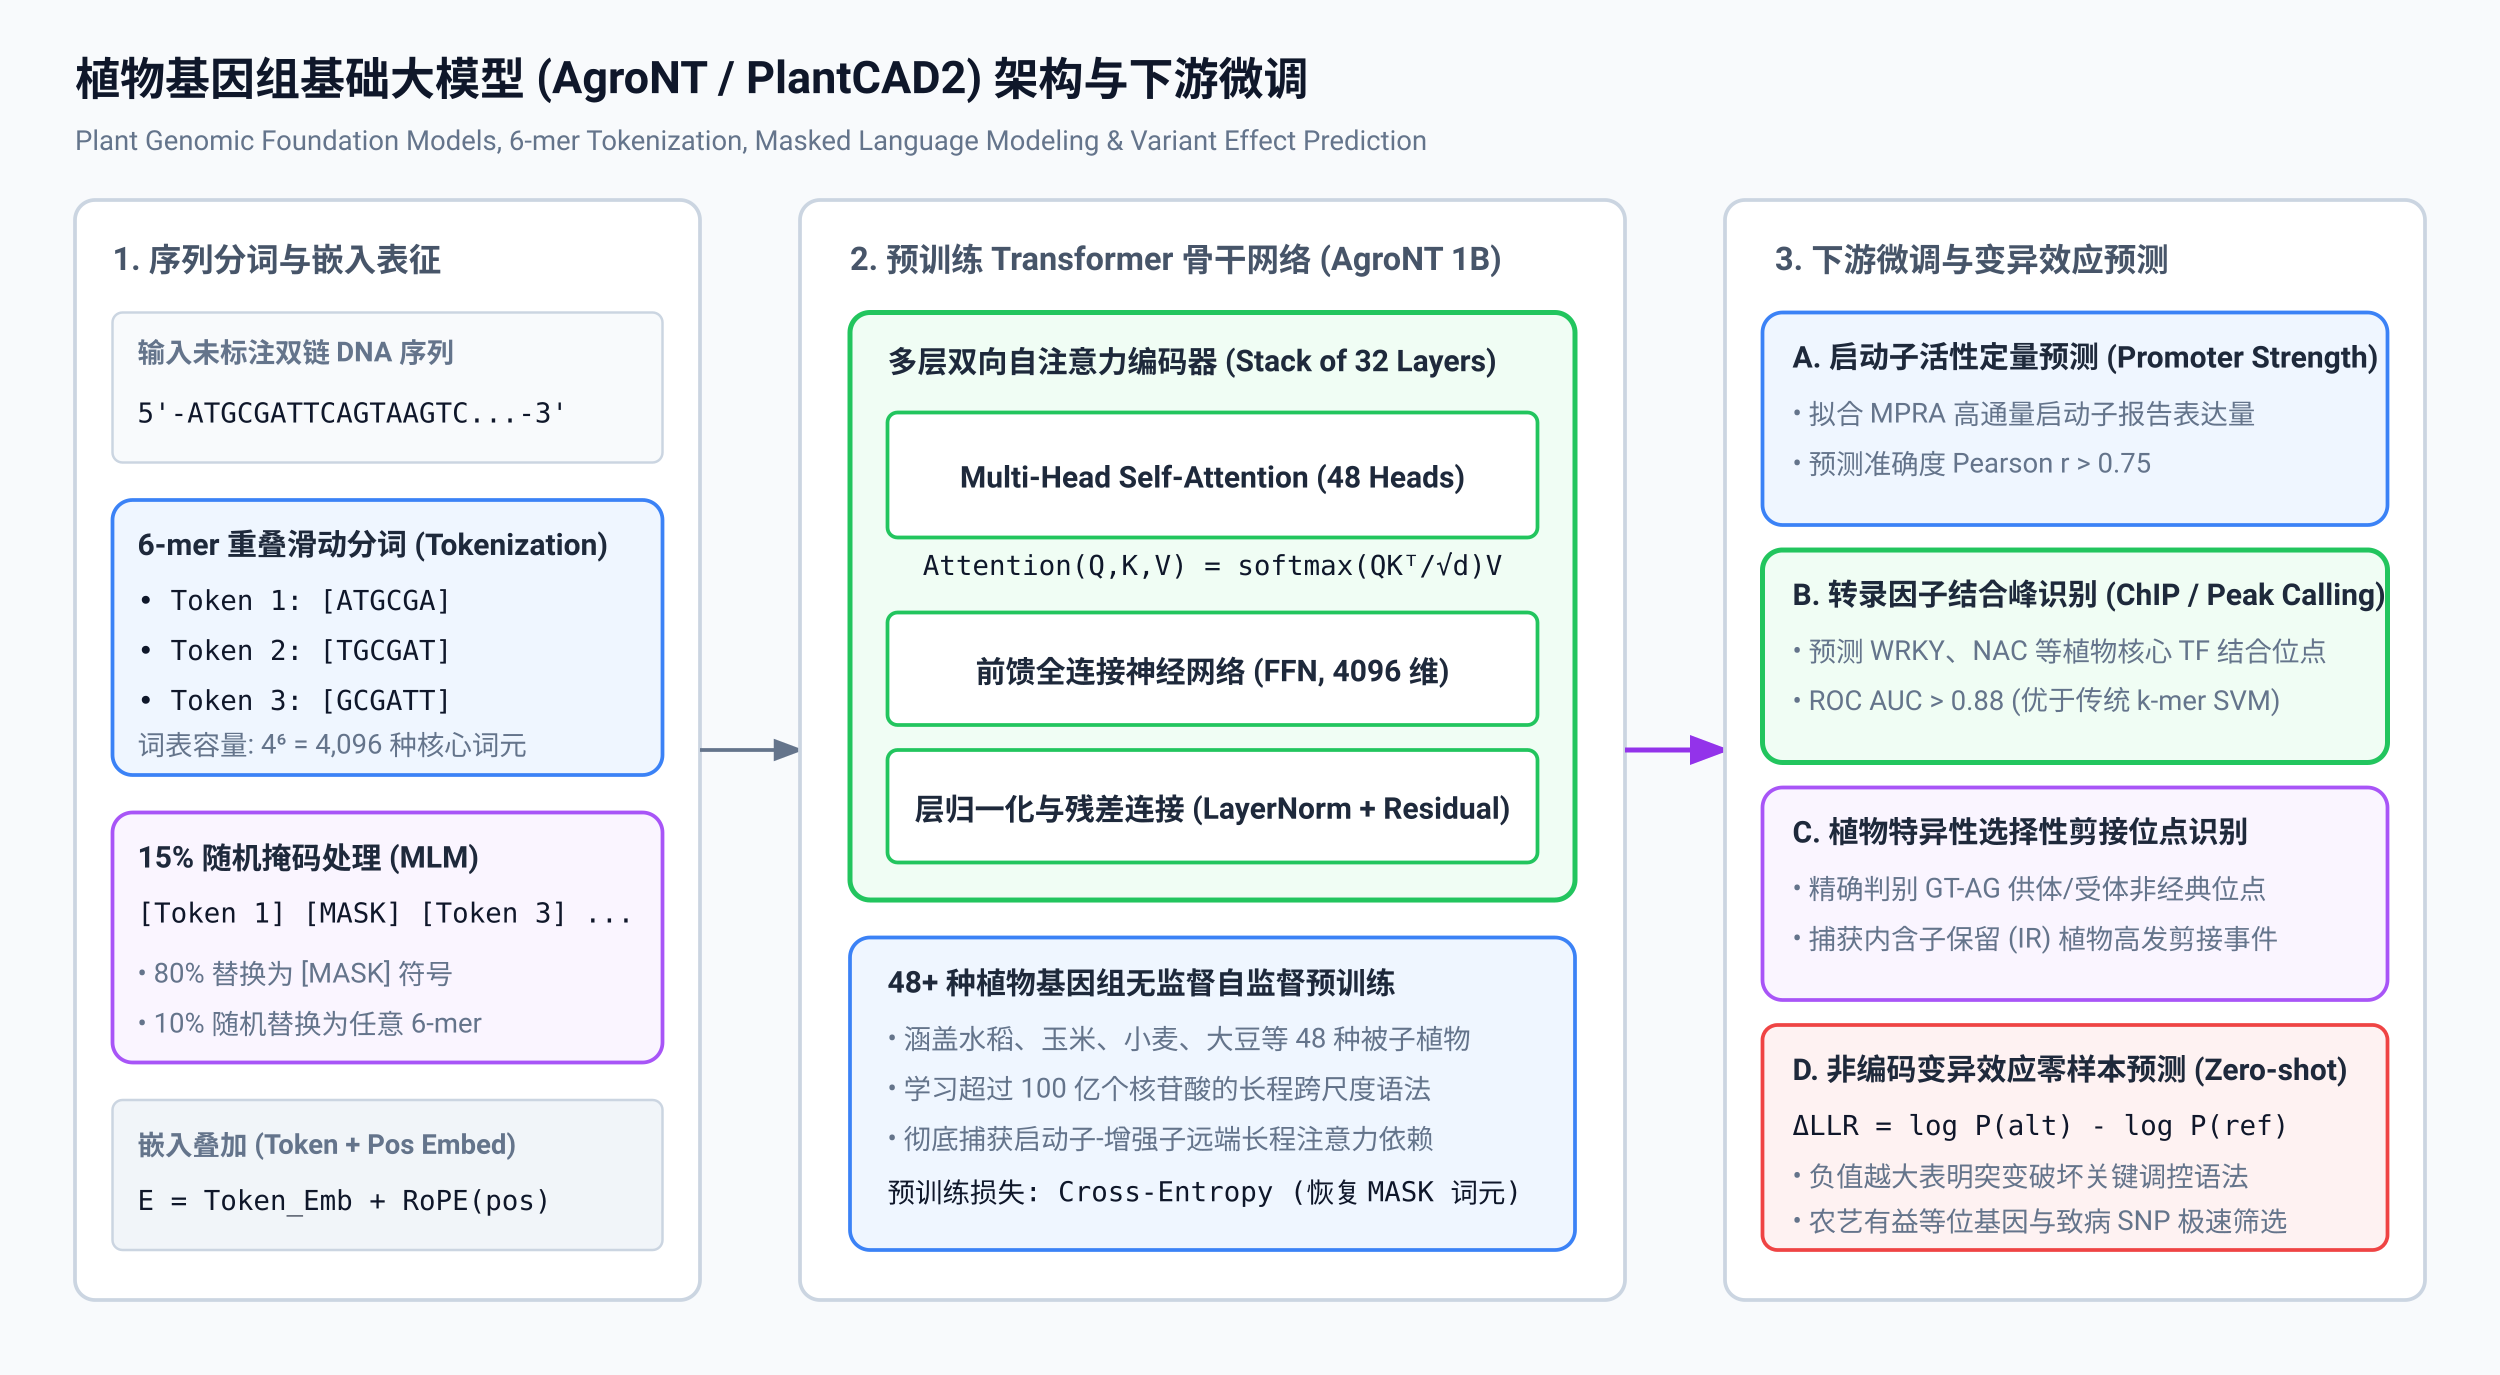
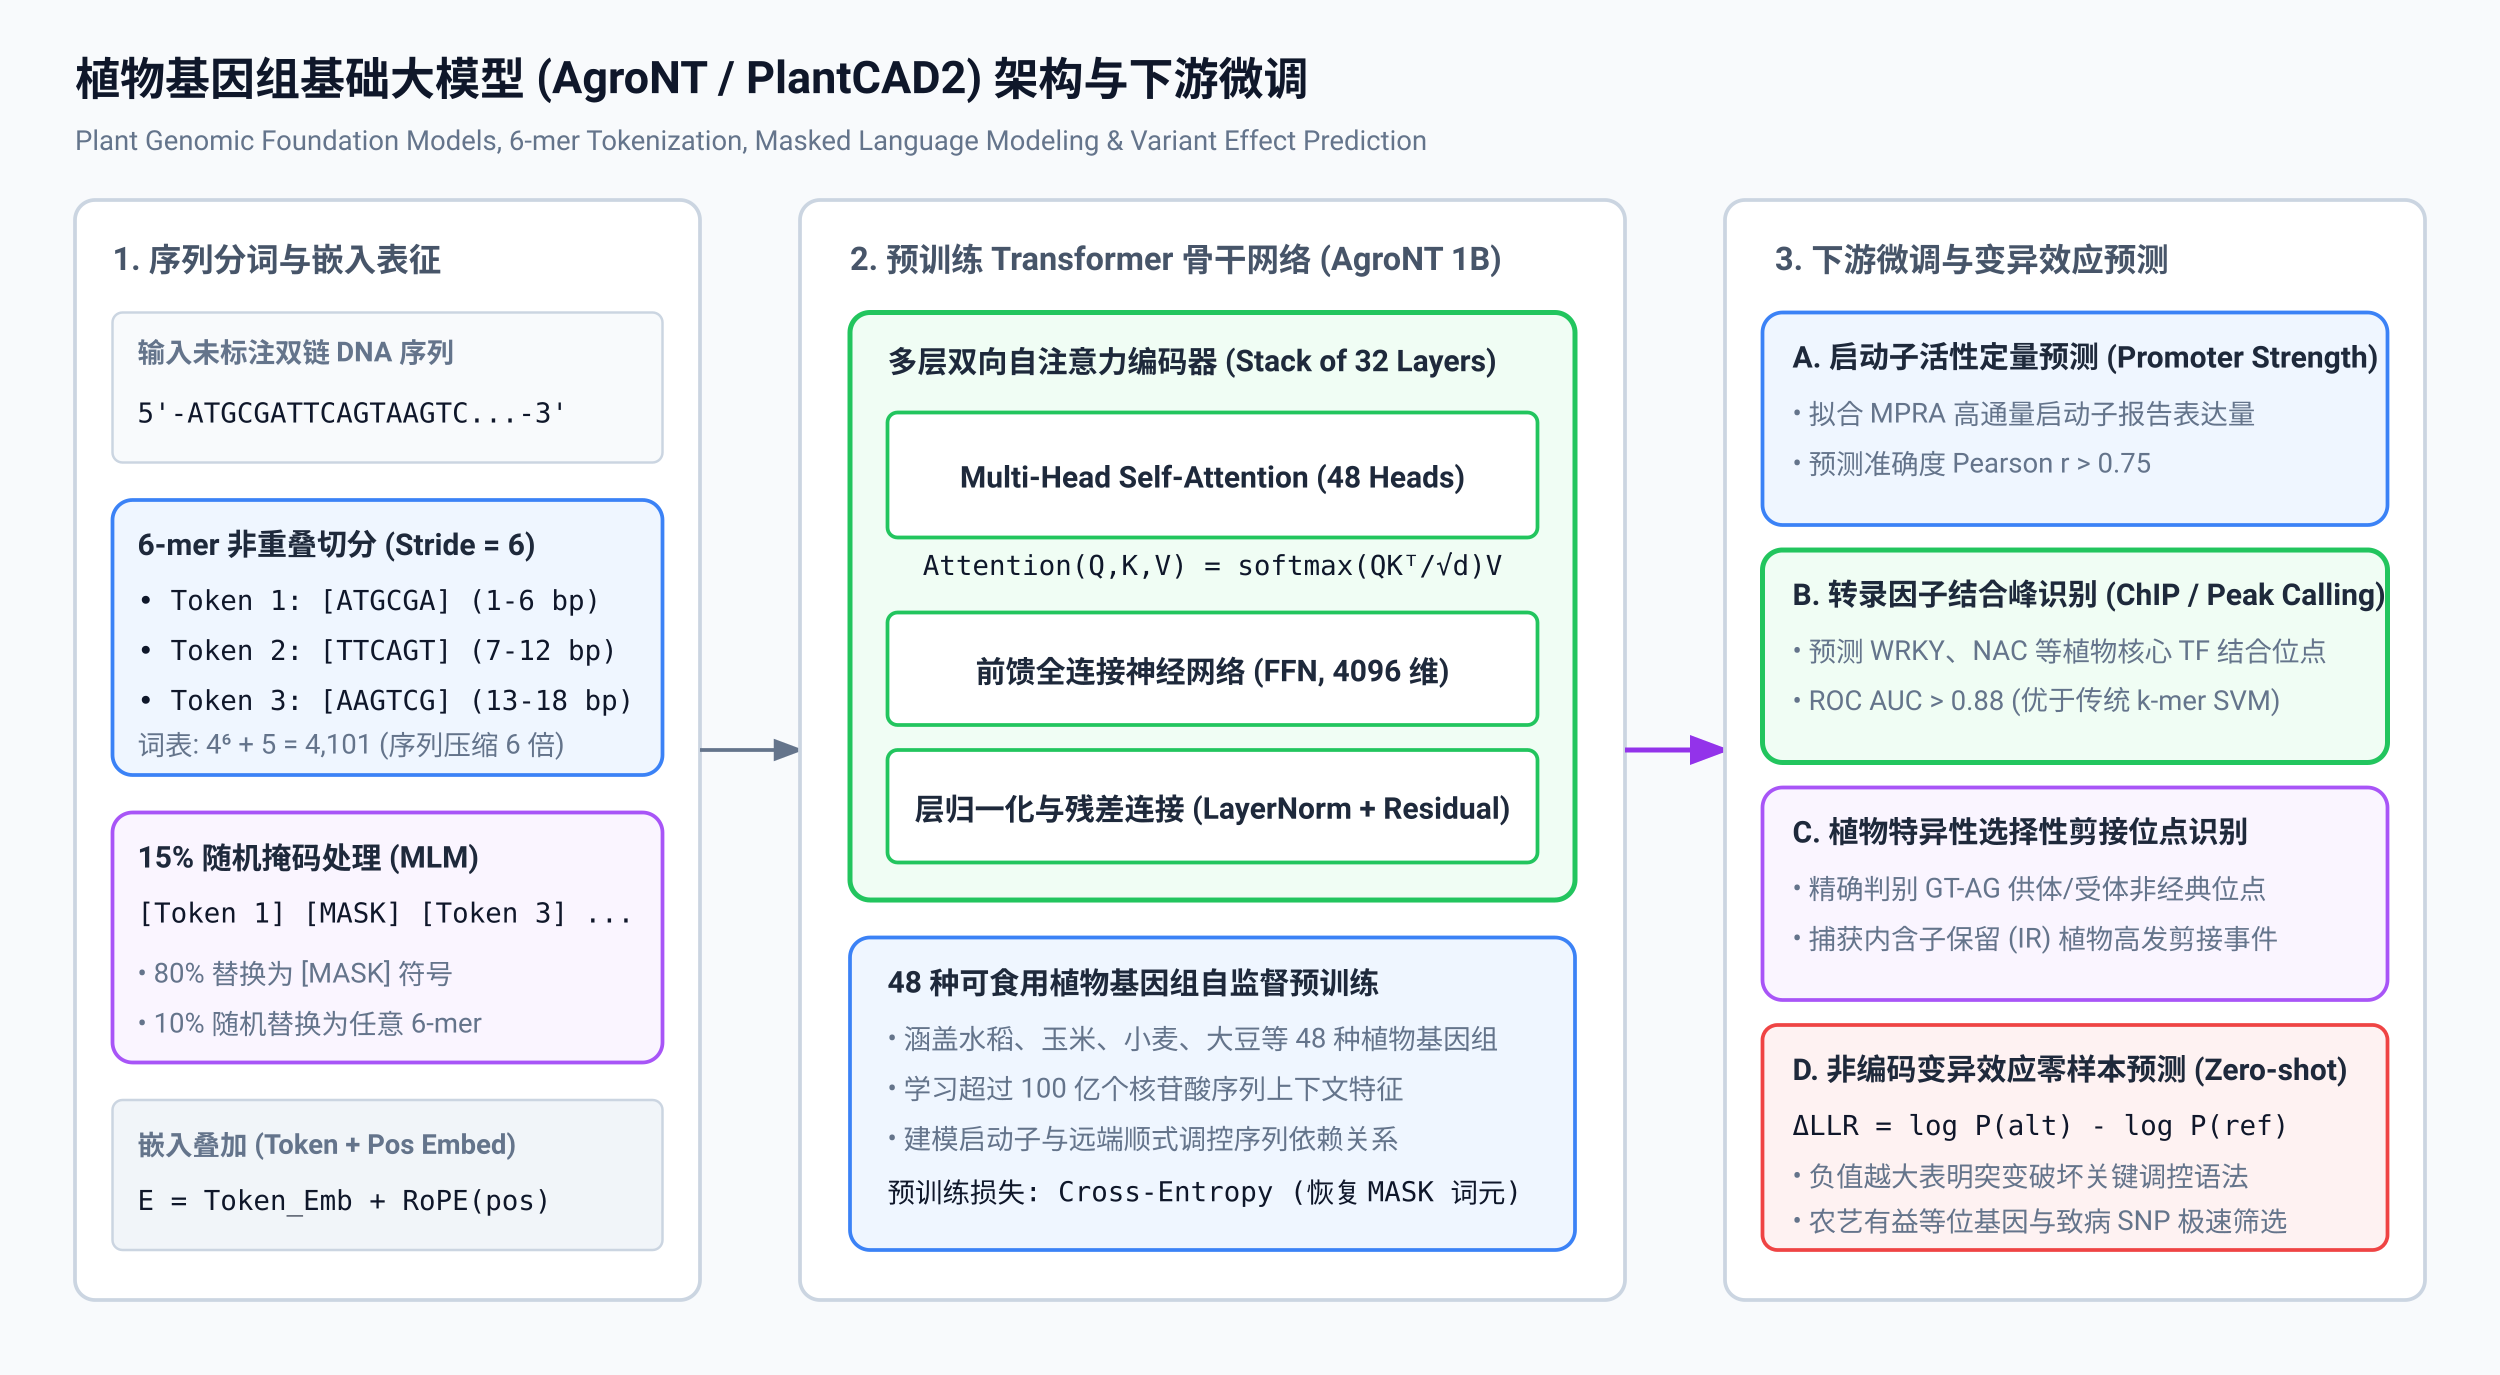
<svg xmlns="http://www.w3.org/2000/svg" viewBox="0 0 1000 550" width="100%" height="100%">
  <defs>
    <style>
      .bg { fill: #f8fafc; }
      .box { fill: #ffffff; stroke: #cbd5e1; stroke-width: 1.5; rx: 8; }
      .box-highlight { fill: #f0fdf4; stroke: #22c55e; stroke-width: 2; rx: 8; }
      .box-blue { fill: #eff6ff; stroke: #3b82f6; stroke-width: 1.5; rx: 8; }
      .box-purple { fill: #faf5ff; stroke: #a855f7; stroke-width: 1.5; rx: 8; }
      .title { font-family: -apple-system, BlinkMacSystemFont, "Segoe UI", Roboto, sans-serif; font-size: 18px; font-weight: 700; fill: #0f172a; }
      .subtitle { font-family: -apple-system, BlinkMacSystemFont, "Segoe UI", Roboto, sans-serif; font-size: 13px; font-weight: 600; fill: #475569; }
      .txt { font-family: -apple-system, BlinkMacSystemFont, "Segoe UI", Roboto, sans-serif; font-size: 12px; fill: #1e293b; }
      .txt-sm { font-family: -apple-system, BlinkMacSystemFont, "Segoe UI", Roboto, sans-serif; font-size: 11px; fill: #64748b; }
      .txt-mono { font-family: ui-monospace, SFMono-Regular, Menlo, Monaco, Consolas, monospace; font-size: 11px; fill: #0f172a; }
      .arrow { stroke: #64748b; stroke-width: 1.5; marker-end: url(#arrowhead); fill: none; }
      .arrow-purple { stroke: #9333ea; stroke-width: 2; marker-end: url(#arrowhead-purple); fill: none; }
      .badge { font-family: -apple-system, BlinkMacSystemFont, "Segoe UI", Roboto, sans-serif; font-size: 10px; font-weight: 700; fill: #ffffff; }
    </style>
    <marker id="arrowhead" markerWidth="8" markerHeight="6" refX="7" refY="3" orient="auto">
      <polygon points="0 0, 8 3, 0 6" fill="#64748b" />
    </marker>
    <marker id="arrowhead-purple" markerWidth="8" markerHeight="6" refX="7" refY="3" orient="auto">
      <polygon points="0 0, 8 3, 0 6" fill="#9333ea" />
    </marker>
  </defs>
  <rect width="1000" height="550" class="bg" />
  <text x="30" y="38" class="title">植物基因组基础大模型 (AgroNT / PlantCAD2) 架构与下游微调</text>
  <text x="30" y="60" class="txt-sm">Plant Genomic Foundation Models, 6-mer Tokenization, Masked Language Modeling &amp; Variant Effect Prediction</text>
  <g transform="translate(30, 80)">
    <rect width="250" height="440" class="box" />
    <text x="15" y="28" class="subtitle">1. 序列分词与嵌入表征</text>
    <g transform="translate(15, 45)">
      <rect width="220" height="60" fill="#f8fafc" stroke="#cbd5e1" rx="4" />
      <text x="10" y="20" class="txt-sm" font-weight="600">输入未标注双链 DNA 序列</text>
      <text x="10" y="44" class="txt-mono" fill="#15803d">5'-ATGCGATTCAGTAAGTC...-3'</text>
    </g>
    <g transform="translate(15, 120)">
      <rect width="220" height="110" class="box-blue" />
-       <text x="10" y="22" class="txt" font-weight="600" fill="#1d4ed8">6-mer 重叠滑动分词 (Tokenization)</text>
-       <text x="10" y="44" class="txt-mono">• Token 1: [ATGCGA]</text>
-       <text x="10" y="64" class="txt-mono">• Token 2: [TGCGAT]</text>
-       <text x="10" y="84" class="txt-mono">• Token 3: [GCGATT]</text>
-       <text x="10" y="102" class="txt-sm">词表容量: 4⁶ = 4,096 种核心词元</text>
+       <text x="10" y="22" class="txt" font-weight="600" fill="#1d4ed8">6-mer 非重叠切分 (Stride = 6)</text>
+       <text x="10" y="44" class="txt-mono">• Token 1: [ATGCGA] (1-6 bp)</text>
+       <text x="10" y="64" class="txt-mono">• Token 2: [TTCAGT] (7-12 bp)</text>
+       <text x="10" y="84" class="txt-mono">• Token 3: [AAGTCG] (13-18 bp)</text>
+       <text x="10" y="102" class="txt-sm">词表: 4⁶ + 5 = 4,101 (序列压缩 6 倍)</text>
    </g>
    <g transform="translate(15, 245)">
      <rect width="220" height="100" class="box-purple" />
      <text x="10" y="22" class="txt" font-weight="600" fill="#7e22ce">15% 随机掩码处理 (MLM)</text>
      <text x="10" y="44" class="txt-mono">[Token 1] [MASK] [Token 3] ...</text>
      <text x="10" y="68" class="txt-sm">• 80% 替换为 [MASK] 符号</text>
      <text x="10" y="88" class="txt-sm">• 10% 随机替换为任意 6-mer</text>
    </g>
    <g transform="translate(15, 360)">
      <rect width="220" height="60" fill="#f1f5f9" stroke="#cbd5e1" rx="4" />
      <text x="10" y="22" class="txt-sm" font-weight="600">嵌入叠加 (Token + Pos Embed)</text>
      <text x="10" y="44" class="txt-mono">E = Token_Emb + RoPE(pos)</text>
    </g>
  </g>
  <path d="M 280 300 L 320 300" class="arrow" />
  <g transform="translate(320, 80)">
    <rect width="330" height="440" class="box" />
    <text x="20" y="28" class="subtitle">2. 预训练 Transformer 骨干网络 (AgroNT 1B)</text>
    <g transform="translate(20, 45)">
      <rect width="290" height="235" class="box-highlight" />
      <text x="15" y="24" class="txt" font-weight="600" fill="#15803d">多层双向自注意力编码器 (Stack of 32 Layers)</text>
      <g transform="translate(15, 40)">
        <rect width="260" height="50" fill="#ffffff" stroke="#22c55e" stroke-width="1.5" rx="4" />
        <text x="130" y="30" class="txt" text-anchor="middle" font-weight="600">Multi-Head Self-Attention (48 Heads)</text>
      </g>
      <text x="145" y="105" class="txt-mono" fill="#15803d" text-anchor="middle">Attention(Q,K,V) = softmax(QKᵀ/√d)V</text>
      <g transform="translate(15, 120)">
        <rect width="260" height="45" fill="#ffffff" stroke="#22c55e" stroke-width="1.5" rx="4" />
        <text x="130" y="28" class="txt" text-anchor="middle" font-weight="600">前馈全连接神经网络 (FFN, 4096 维)</text>
      </g>
      <g transform="translate(15, 175)">
        <rect width="260" height="45" fill="#ffffff" stroke="#22c55e" stroke-width="1.5" rx="4" />
        <text x="130" y="28" class="txt" text-anchor="middle" font-weight="600">层归一化与残差连接 (LayerNorm + Residual)</text>
      </g>
    </g>
    <g transform="translate(20, 295)">
      <rect width="290" height="125" class="box-blue" />
-       <text x="15" y="22" class="txt" font-weight="600" fill="#1d4ed8">48+ 种植物基因组无监督自监督预训练</text>
-       <text x="15" y="44" class="txt-sm">• 涵盖水稻、玉米、小麦、大豆等 48 种被子植物</text>
-       <text x="15" y="64" class="txt-sm">• 学习超过 100 亿个核苷酸的长程跨尺度语法</text>
-       <text x="15" y="84" class="txt-sm">• 彻底捕获启动子-增强子远端长程注意力依赖</text>
+       <text x="15" y="22" class="txt" font-weight="600" fill="#1d4ed8">48 种可食用植物基因组自监督预训练</text>
+       <text x="15" y="44" class="txt-sm">• 涵盖水稻、玉米、小麦、大豆等 48 种植物基因组</text>
+       <text x="15" y="64" class="txt-sm">• 学习超过 100 亿个核苷酸序列上下文特征</text>
+       <text x="15" y="84" class="txt-sm">• 建模启动子与远端顺式调控序列依赖关系</text>
      <text x="15" y="106" class="txt-mono">预训练损失: Cross-Entropy (恢复 MASK 词元)</text>
    </g>
  </g>
  <path d="M 650 300 L 690 300" class="arrow-purple" />
  <g transform="translate(690, 80)">
    <rect width="280" height="440" class="box" />
    <text x="20" y="28" class="subtitle">3. 下游微调与变异效应预测</text>
    <g transform="translate(15, 45)">
      <rect width="250" height="85" class="box-blue" />
      <text x="12" y="22" class="txt" font-weight="600" fill="#1d4ed8">A. 启动子活性定量预测 (Promoter Strength)</text>
      <text x="12" y="44" class="txt-sm">• 拟合 MPRA 高通量启动子报告表达量</text>
      <text x="12" y="64" class="txt-sm">• 预测准确度 Pearson r &gt; 0.75</text>
    </g>
    <g transform="translate(15, 140)">
      <rect width="250" height="85" class="box-highlight" />
      <text x="12" y="22" class="txt" font-weight="600" fill="#15803d">B. 转录因子结合峰识别 (ChIP / Peak Calling)</text>
      <text x="12" y="44" class="txt-sm">• 预测 WRKY、NAC 等植物核心 TF 结合位点</text>
      <text x="12" y="64" class="txt-sm">• ROC AUC &gt; 0.88 (优于传统 k-mer SVM)</text>
    </g>
    <g transform="translate(15, 235)">
      <rect width="250" height="85" class="box-purple" />
      <text x="12" y="22" class="txt" font-weight="600" fill="#7e22ce">C. 植物特异性选择性剪接位点识别</text>
      <text x="12" y="44" class="txt-sm">• 精确判别 GT-AG 供体/受体非经典位点</text>
      <text x="12" y="64" class="txt-sm">• 捕获内含子保留 (IR) 植物高发剪接事件</text>
    </g>
    <g transform="translate(15, 330)">
      <rect width="250" height="90" fill="#fef2f2" stroke="#ef4444" stroke-width="1.5" rx="6" />
      <text x="12" y="22" class="txt" font-weight="600" fill="#dc2626">D. 非编码变异效应零样本预测 (Zero-shot)</text>
      <text x="12" y="44" class="txt-mono">ΔLLR = log P(alt) - log P(ref)</text>
      <text x="12" y="64" class="txt-sm">• 负值越大表明突变破坏关键调控语法</text>
      <text x="12" y="82" class="txt-sm">• 农艺有益等位基因与致病 SNP 极速筛选</text>
    </g>
  </g>
</svg>
